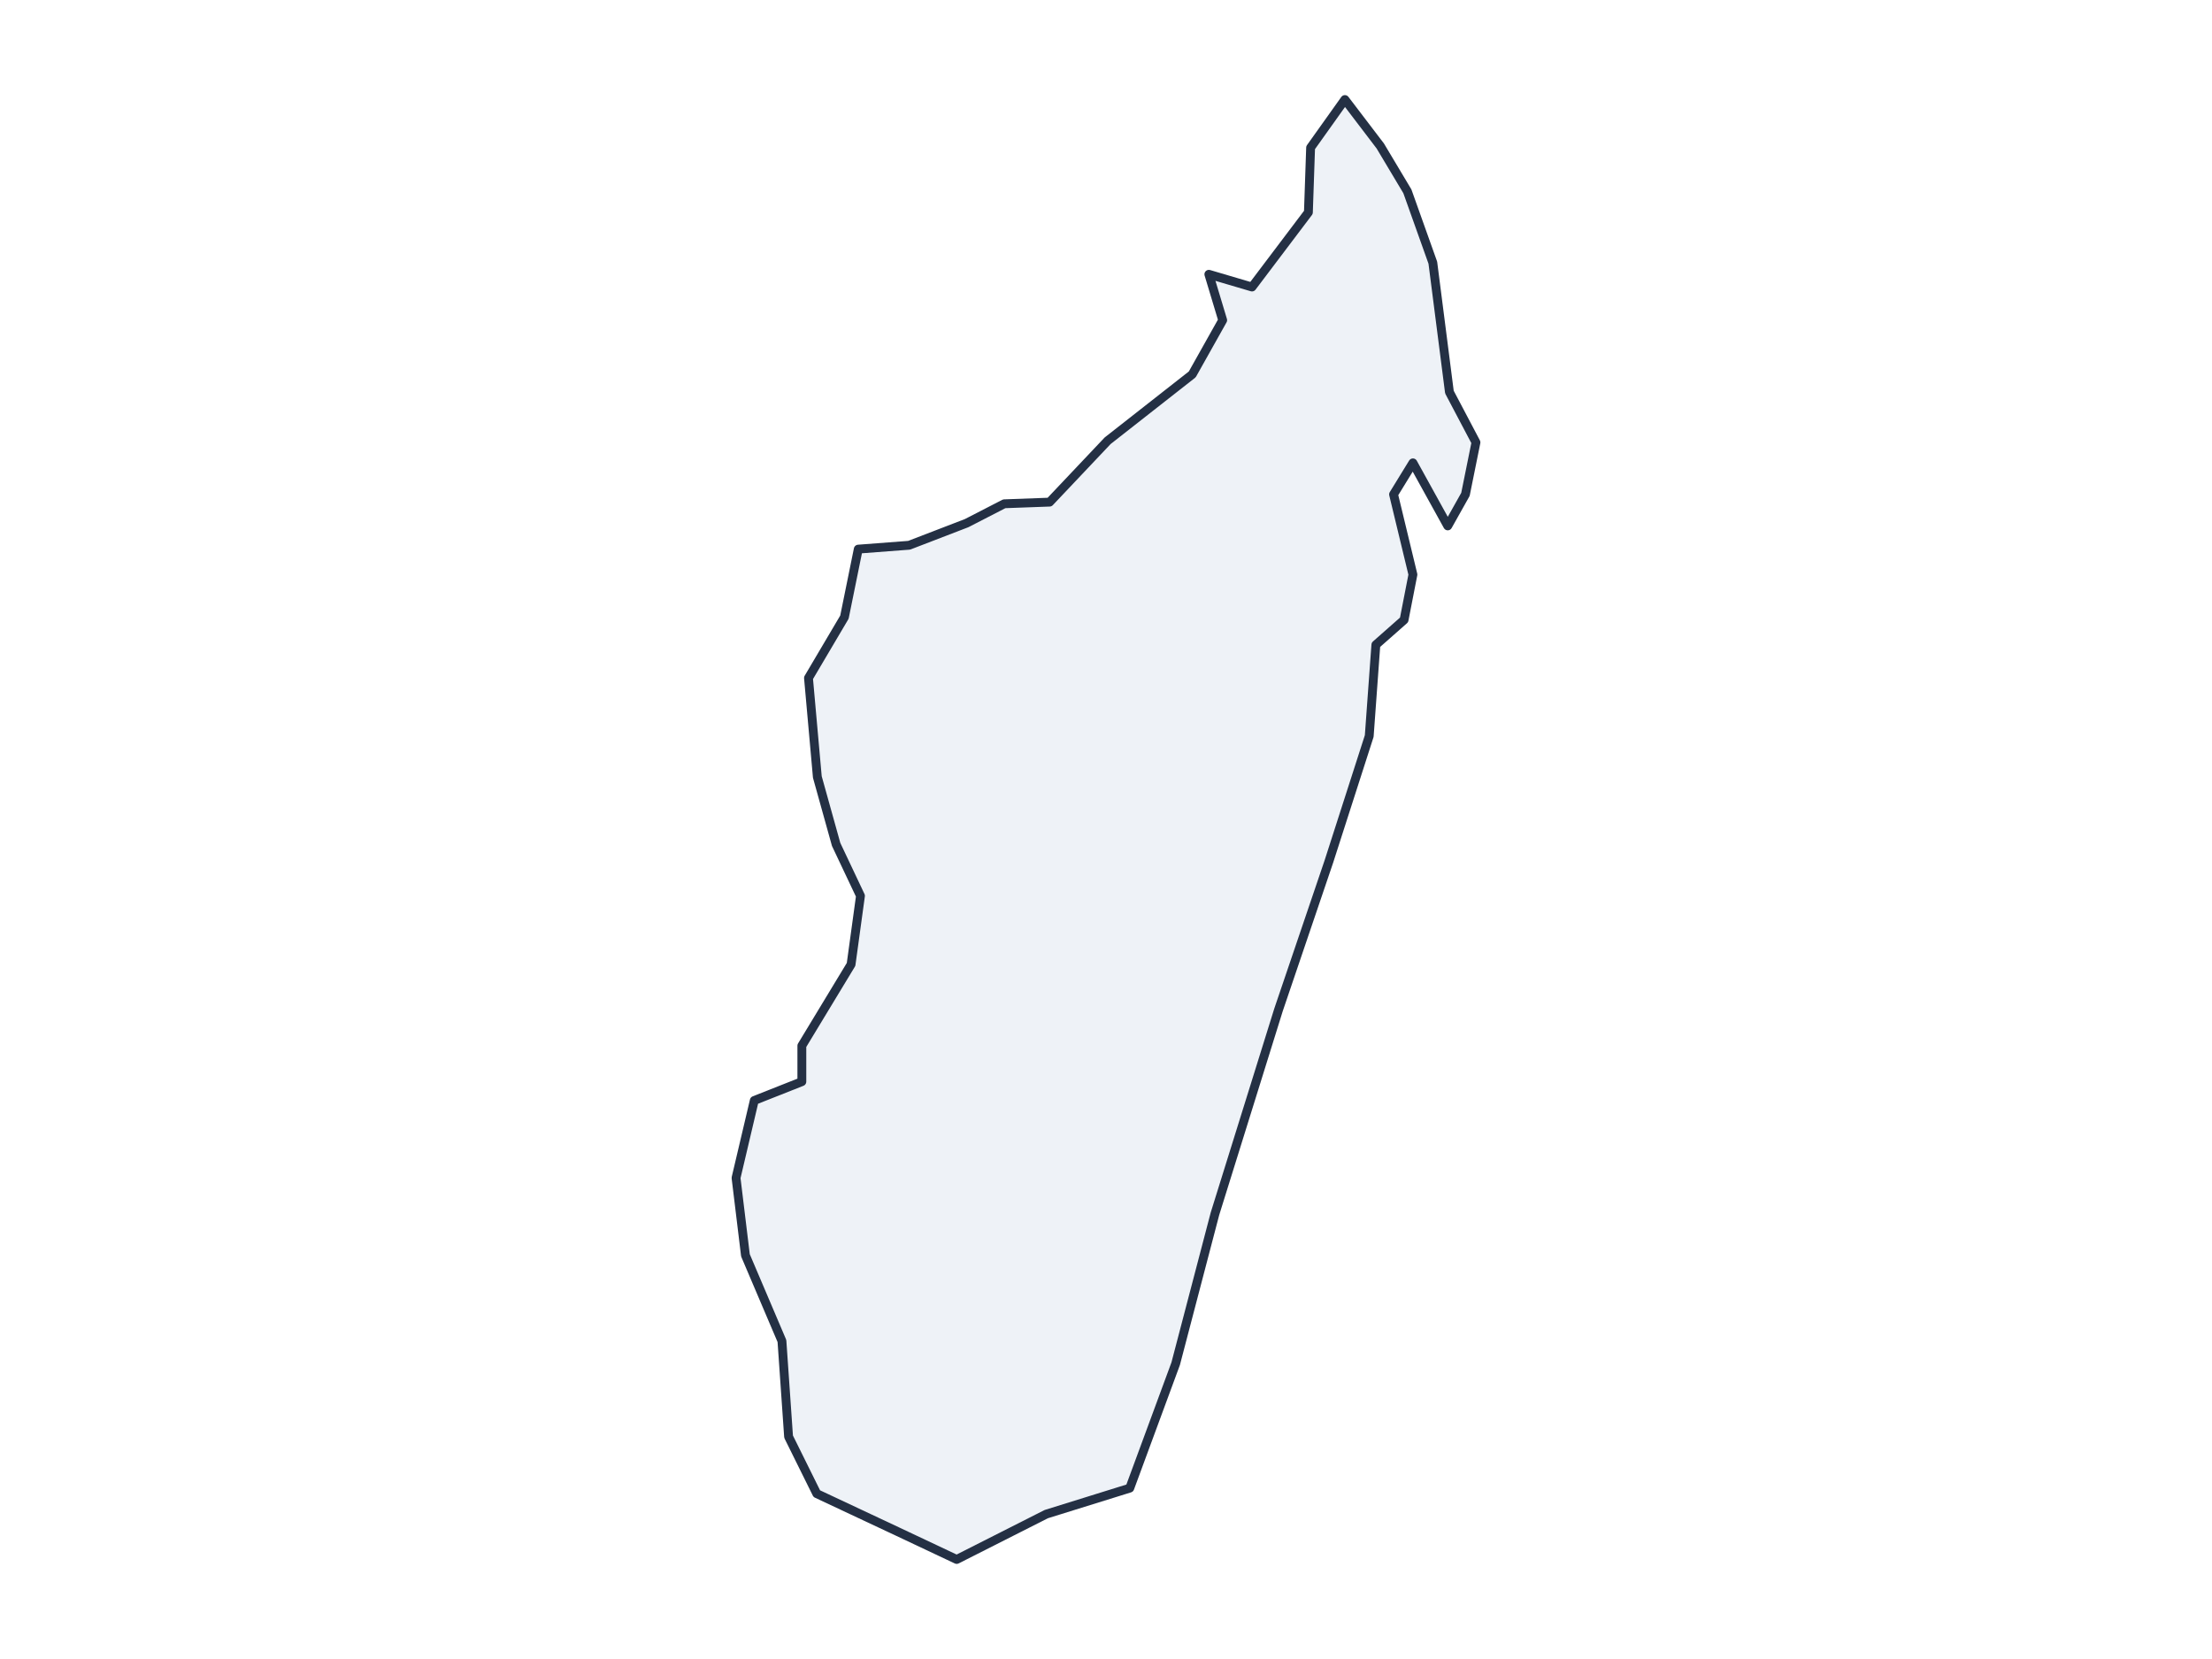
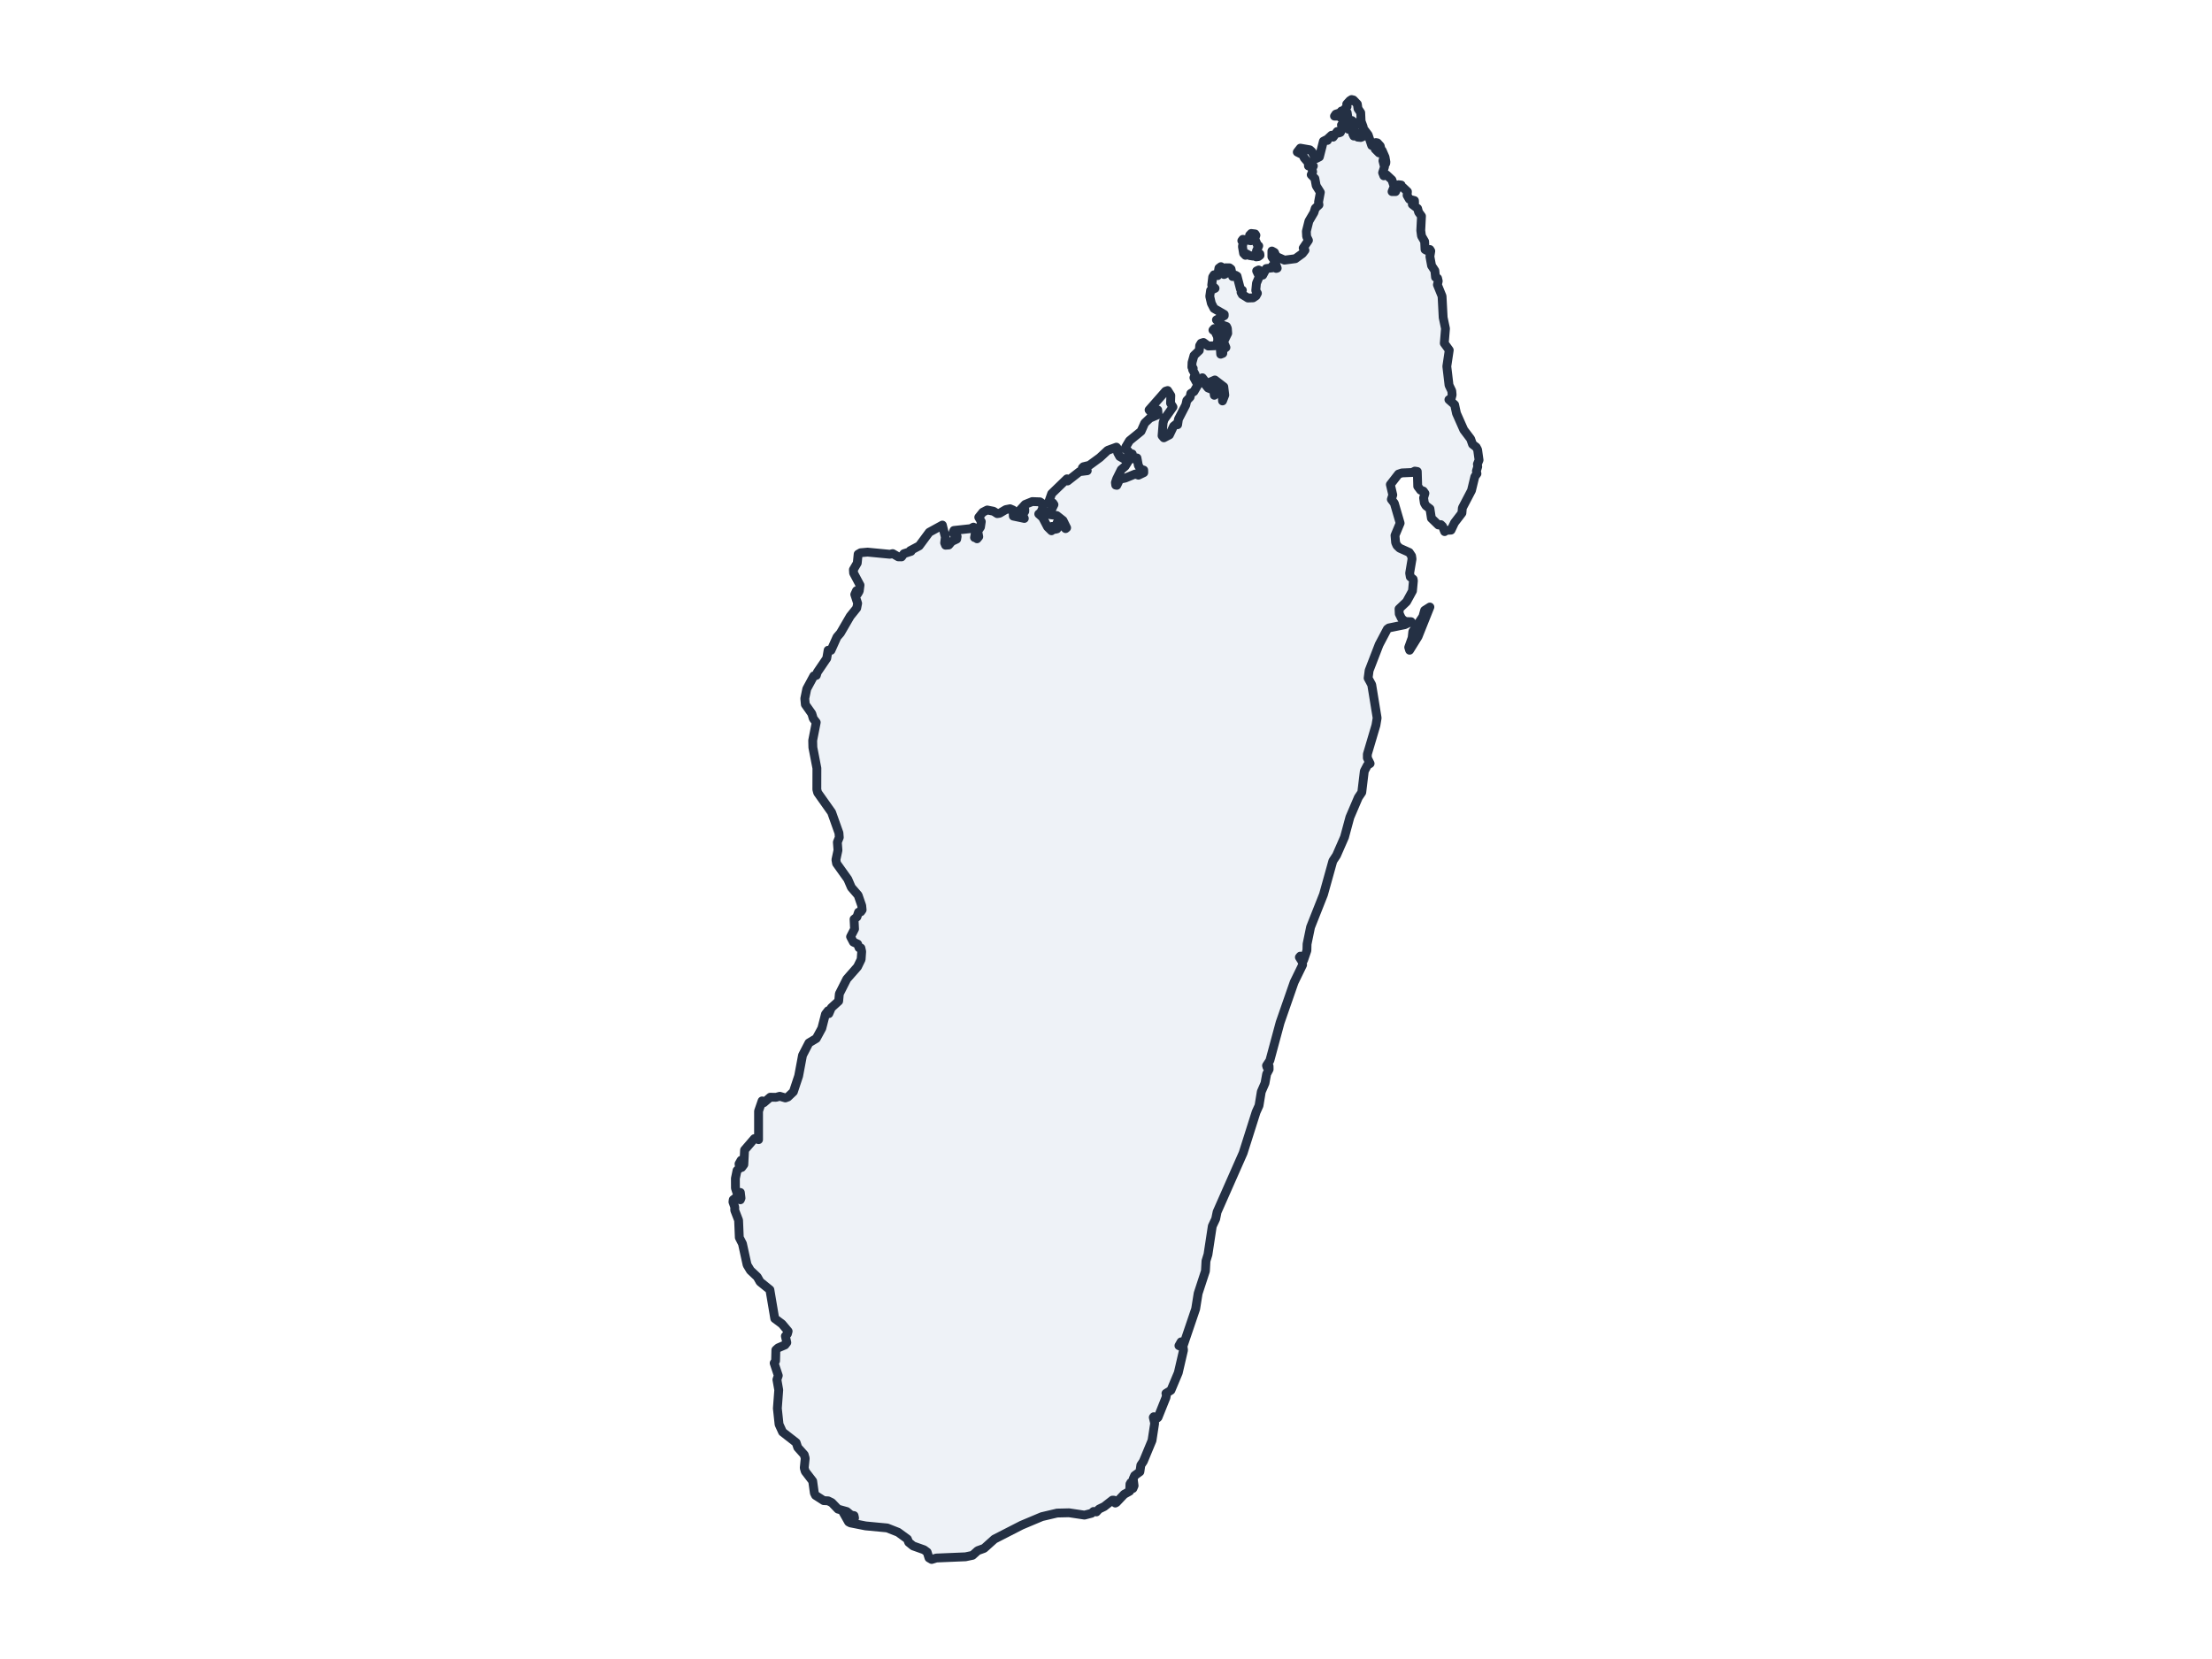
<svg xmlns="http://www.w3.org/2000/svg" viewBox="0 0 400 300" width="400" height="300">
-   <path d="M249.6 26.4 L254.5 34.6 L259.1 47.5 L262.1 70.9 L266.9 80.0 L265.0 89.4 L261.8 95.1 L255.5 83.7 L252.0 89.4 L255.5 103.9 L253.9 112.1 L248.8 116.6 L247.6 133.1 L240.3 155.8 L231.2 182.6 L219.7 219.5 L212.6 246.6 L204.3 269.1 L189.2 273.8 L173.0 282.0 L162.4 277.0 L147.7 270.1 L142.6 259.8 L141.4 242.5 L134.8 227.0 L133.1 213.0 L136.4 199.0 L145.0 195.6 L145.0 189.1 L153.9 174.4 L155.6 162.0 L151.2 152.7 L147.8 140.5 L146.2 122.6 L152.7 111.6 L155.2 99.3 L164.4 98.6 L174.8 94.6 L181.6 91.1 L189.8 90.8 L200.3 79.7 L215.6 67.7 L221.1 57.9 L218.6 49.6 L226.4 51.9 L236.6 38.4 L237.0 26.7 L243.2 18.0 L249.6 26.4 Z" fill="#eef2f7" stroke="#243044" stroke-width="1.6" stroke-linejoin="round" fill-rule="evenodd" />
+   <path d="M151.66 181.03 L151.78 179.71 L153.13 177.04 L155.07 174.83 L155.72 173.49 L155.82 172.07 L155.68 171.43 L155.34 171.38 L155.09 170.71 L154.32 170.36 L153.81 169.39 L154.53 167.99 L154.44 166.22 L154.96 165.81 L155.25 164.95 L155.66 164.88 L155.9 164.54 L155.83 163.78 L155.18 161.89 L153.95 160.47 L153.31 158.98 L151.28 156.14 L151.16 155.48 L151.53 153.75 L151.42 152.3 L151.77 151.43 L151.71 150.63 L150.38 146.9 L147.86 143.34 L147.71 142.77 L147.72 138.92 L146.99 135.16 L146.96 133.89 L147.6 130.63 L147.06 129.93 L146.8 129.05 L145.63 127.39 L145.53 126.32 L145.89 124.57 L147.16 122.22 L147.62 122.13 L147.79 121.57 L149.5 119.05 L149.75 117.58 L150.27 117.6 L151.35 115.2 L151.98 114.47 L153.74 111.44 L154.92 109.97 L155.09 109.1 L154.57 107.5 L154.88 106.82 L155.07 106.91 L155.09 107.39 L155.38 106.88 L155.52 105.81 L154.36 103.63 L154.32 103.01 L155.02 101.82 L155.18 100.21 L155.64 99.95 L156.89 99.84 L160.93 100.23 L161.43 100.11 L162.43 100.69 L163.03 100.7 L163.46 100.12 L164.75 99.7 L164.6 99.57 L166.22 98.71 L168.04 96.25 L170.41 94.95 L170.95 97.14 L170.82 98.17 L170.99 98.59 L171.57 98.55 L172.11 97.91 L173.0 97.49 L173.08 97.01 L172.71 96.88 L172.34 96.32 L172.5 95.92 L175.53 95.59 L176.03 95.32 L176.41 96.18 L176.23 97.21 L176.55 97.05 L176.68 97.43 L176.99 97.05 L176.8 96.06 L177.3 95.32 L177.45 94.32 L176.99 93.54 L177.72 92.63 L178.52 92.22 L179.66 92.45 L180.33 92.88 L180.75 92.82 L181.88 92.15 L182.65 92.0 L183.19 92.23 L183.24 93.33 L185.23 93.75 L184.92 93.07 L185.31 92.48 L185.32 92.14 L184.18 92.84 L184.29 92.41 L185.38 91.22 L186.67 90.7 L188.06 90.75 L188.37 90.96 L188.62 91.75 L188.19 92.68 L187.84 92.94 L188.54 93.57 L189.43 95.28 L190.14 95.98 L190.26 95.19 L190.77 95.72 L191.13 95.64 L191.29 95.3 L191.15 94.53 L191.63 94.48 L192.69 95.59 L192.88 95.44 L192.23 94.12 L191.1 93.23 L189.88 93.07 L189.54 92.86 L190.02 92.41 L190.59 91.25 L190.39 90.95 L189.72 90.97 L189.63 90.82 L190.17 89.27 L192.94 86.59 L193.05 86.98 L195.21 85.29 L196.61 85.12 L195.79 84.8 L195.72 84.61 L195.92 84.4 L196.99 84.14 L198.9 82.74 L200.3 81.44 L201.88 80.86 L202.06 81.08 L202.11 81.87 L202.48 82.55 L203.92 83.35 L203.92 83.59 L203.45 84.34 L202.75 84.93 L201.92 86.61 L201.7 87.26 L201.76 87.72 L201.96 87.76 L202.48 86.66 L203.48 86.45 L205.27 85.72 L205.87 85.93 L206.83 85.47 L206.82 85.01 L206.23 84.83 L205.85 84.16 L205.6 82.81 L205.14 82.77 L204.6 83.01 L204.75 82.08 L204.16 82.01 L204.05 81.62 L203.6 81.27 L203.57 80.83 L204.24 79.7 L206.34 77.99 L207.0 76.5 L207.94 75.61 L209.42 74.98 L209.36 74.13 L209.05 74.07 L208.74 74.55 L208.25 74.68 L207.79 74.13 L210.77 70.74 L211.15 70.62 L211.72 71.52 L211.67 72.9 L212.11 73.6 L210.51 75.85 L210.33 76.43 L210.14 78.79 L210.46 79.17 L211.47 78.64 L212.22 77.07 L212.75 76.64 L212.95 76.8 L213.1 75.8 L214.43 73.23 L214.61 72.43 L215.21 71.8 L215.33 71.15 L215.9 70.81 L216.68 69.47 L217.22 69.12 L217.3 68.71 L218.45 70.15 L219.48 70.56 L219.59 71.48 L219.86 71.17 L219.88 70.74 L219.48 70.15 L219.99 69.73 L220.48 69.79 L220.85 70.19 L220.99 70.82 L221.07 72.5 L221.48 71.44 L221.3 69.94 L219.69 68.71 L218.59 69.2 L218.1 69.19 L217.43 68.31 L216.48 69.37 L215.9 68.3 L216.13 67.72 L215.66 66.85 L215.77 66.61 L215.53 66.39 L215.56 65.55 L215.91 64.29 L216.87 63.37 L216.94 62.49 L217.19 62.07 L217.62 61.93 L218.49 62.57 L219.7 62.52 L220.01 62.25 L220.21 61.6 L220.17 60.9 L219.7 59.9 L219.34 59.69 L219.58 59.42 L221.31 60.47 L220.66 62.83 L220.74 64.05 L221.12 63.9 L221.12 63.27 L221.69 62.83 L221.26 61.81 L222.01 60.28 L221.95 59.38 L221.79 59.04 L221.06 58.79 L219.97 57.84 L221.38 57.09 L221.38 56.85 L219.53 55.78 L219.05 54.85 L218.76 53.59 L218.91 52.51 L219.72 52.14 L219.12 51.55 L219.29 50.09 L219.54 49.69 L220.19 49.84 L220.42 48.49 L220.78 48.22 L221.12 48.43 L220.74 48.92 L220.87 49.22 L221.26 49.09 L221.16 49.32 L221.35 49.64 L221.56 49.54 L221.72 49.06 L222.01 48.94 L221.64 48.42 L222.33 48.43 L222.61 48.65 L222.9 50.01 L223.42 49.77 L223.7 49.93 L224.31 52.27 L224.66 52.48 L224.42 52.86 L224.63 53.25 L225.66 53.89 L226.6 53.86 L227.13 53.5 L227.38 53.03 L227.08 52.53 L227.21 51.21 L227.72 50.01 L227.24 48.99 L227.6 48.82 L227.81 48.93 L228.35 49.75 L228.98 48.56 L230.14 48.43 L230.14 48.03 L230.78 48.54 L230.96 48.49 L230.45 47.11 L230.0 46.45 L230.0 45.39 L230.46 45.64 L230.78 46.37 L232.27 47.04 L234.24 46.78 L235.52 45.85 L235.98 45.25 L235.66 44.86 L236.61 43.46 L236.28 42.77 L236.23 41.83 L236.69 39.99 L237.6 38.44 L237.84 37.67 L238.51 37.04 L238.43 36.55 L238.76 34.78 L238.01 33.58 L237.77 32.28 L237.11 31.6 L237.37 31.06 L237.24 30.54 L237.5 30.01 L237.14 29.75 L236.61 30.01 L236.6 29.44 L235.84 28.55 L235.4 27.5 L235.35 27.88 L234.59 27.5 L235.14 26.79 L236.86 27.09 L237.25 27.44 L237.81 28.54 L238.02 28.66 L238.59 28.37 L239.31 25.54 L239.81 25.28 L240.04 25.39 L240.16 25.04 L240.8 24.45 L241.07 24.8 L241.81 23.78 L242.12 24.04 L242.39 23.94 L242.71 23.26 L242.58 22.6 L243.33 21.93 L243.05 21.48 L242.58 21.4 L242.2 21.0 L241.32 21.0 L241.56 20.64 L242.31 20.4 L242.58 20.07 L243.47 21.14 L243.59 21.0 L243.73 21.14 L243.61 20.35 L243.33 20.02 L242.96 19.94 L243.59 19.28 L243.53 18.82 L244.09 18.2 L244.41 18.0 L244.74 18.08 L245.45 18.82 L245.57 19.65 L246.06 20.37 L246.13 21.92 L246.5 22.92 L245.7 22.13 L245.52 22.09 L245.12 22.6 L244.87 22.54 L244.48 21.8 L244.04 22.24 L243.98 22.46 L244.21 22.58 L243.85 23.38 L244.51 23.44 L245.0 23.72 L244.62 24.19 L244.81 24.6 L245.28 24.02 L245.63 24.45 L245.51 24.8 L246.07 24.86 L246.39 24.73 L246.5 24.39 L246.23 23.85 L246.66 23.4 L247.41 24.39 L248.05 26.31 L248.33 25.9 L248.79 25.78 L249.07 25.83 L249.59 26.4 L249.7 26.86 L249.56 26.96 L248.88 26.77 L248.68 26.96 L249.37 27.65 L249.58 27.68 L249.94 27.22 L250.46 28.41 L250.62 29.33 L250.57 29.58 L250.24 29.33 L250.19 28.55 L250.08 29.08 L250.36 30.18 L250.02 31.23 L250.24 31.79 L250.71 31.6 L251.7 32.52 L252.11 33.73 L251.73 34.65 L252.36 34.65 L252.92 33.4 L253.38 33.46 L253.24 33.73 L253.74 33.92 L254.51 34.65 L254.45 35.32 L254.86 36.03 L255.78 36.27 L255.8 36.65 L255.39 36.96 L256.35 37.7 L256.53 38.37 L257.05 39.08 L256.92 41.67 L257.05 42.67 L257.62 43.66 L257.69 45.12 L257.95 45.27 L258.57 45.12 L258.73 45.39 L258.57 46.38 L258.87 48.03 L259.47 48.94 L259.59 50.14 L259.96 50.32 L260.08 50.83 L259.93 51.49 L260.77 53.56 L260.97 57.42 L261.39 59.41 L261.17 62.07 L262.07 63.31 L261.63 66.25 L262.03 69.65 L262.53 70.7 L262.59 71.41 L262.43 72.03 L262.01 72.27 L263.04 73.18 L263.38 74.75 L264.7 77.73 L265.94 79.37 L266.28 80.34 L266.95 80.86 L267.2 81.33 L267.46 83.2 L267.16 83.93 L267.22 84.39 L266.98 85.18 L267.08 85.66 L266.7 86.18 L266.09 88.7 L264.44 91.85 L264.36 92.78 L263.02 94.53 L262.39 95.86 L261.51 95.91 L261.24 96.13 L260.86 95.17 L260.55 94.87 L260.1 94.93 L258.84 93.71 L258.58 92.0 L257.85 91.45 L257.57 90.97 L257.43 90.03 L257.67 89.21 L257.38 88.8 L256.9 88.65 L256.37 87.95 L256.29 85.26 L255.85 85.19 L255.37 85.44 L253.5 85.52 L252.89 85.73 L251.42 87.62 L251.86 89.5 L251.6 90.3 L252.14 91.0 L253.19 94.6 L252.26 96.82 L252.37 98.1 L252.61 98.65 L253.1 99.12 L254.84 99.9 L255.26 100.53 L255.34 101.08 L254.91 103.64 L255.02 104.31 L255.54 104.73 L255.59 105.02 L255.42 106.86 L254.35 108.82 L252.99 110.11 L253.03 111.0 L253.44 111.83 L253.83 112.19 L254.23 112.4 L255.16 112.42 L254.01 112.97 L251.16 113.55 L250.87 113.76 L249.39 116.56 L247.58 121.25 L247.4 122.62 L248.05 123.82 L249.03 129.83 L248.81 131.16 L247.26 136.39 L247.26 137.06 L247.76 138.07 L247.27 138.38 L246.71 139.45 L246.25 143.29 L245.63 144.21 L244.1 147.79 L243.13 151.38 L241.69 154.67 L241.02 155.69 L239.33 161.75 L236.99 167.66 L236.36 170.71 L236.33 171.88 L235.73 173.63 L235.14 172.9 L234.97 173.1 L235.5 173.94 L235.55 174.48 L234.02 177.62 L231.48 184.92 L229.63 191.78 L229.03 192.69 L229.11 192.97 L229.35 192.72 L229.49 192.79 L229.5 193.37 L229.05 194.22 L228.75 195.88 L228.08 197.42 L227.67 199.93 L227.14 201.11 L224.8 208.49 L220.09 219.16 L219.83 220.43 L219.22 221.73 L218.44 226.85 L218.08 228.02 L217.98 229.85 L216.66 233.89 L216.21 236.7 L214.01 243.18 L213.58 242.65 L213.19 243.34 L213.95 243.64 L214.02 244.14 L213.07 248.24 L211.74 251.41 L210.84 251.97 L210.96 252.08 L210.84 252.73 L209.4 256.32 L209.26 256.44 L208.64 256.19 L208.55 256.31 L208.8 257.36 L208.32 260.49 L206.76 264.25 L206.3 264.95 L206.13 266.14 L205.18 266.83 L204.92 267.43 L205.08 268.67 L204.87 269.16 L204.55 268.68 L204.49 268.09 L204.33 268.37 L204.28 269.66 L203.29 270.21 L201.88 271.7 L201.69 271.8 L201.44 271.28 L201.17 271.27 L199.67 272.44 L198.72 272.9 L198.27 273.4 L197.74 273.32 L197.38 273.65 L196.11 273.98 L193.31 273.56 L191.16 273.61 L188.4 274.26 L184.74 275.8 L179.82 278.32 L177.96 279.99 L176.8 280.41 L175.87 281.25 L174.59 281.52 L169.32 281.74 L168.48 282.0 L167.99 281.72 L167.66 280.67 L167.09 280.25 L165.12 279.55 L164.32 278.9 L164.09 278.31 L162.41 277.08 L160.43 276.3 L156.52 275.93 L153.79 275.39 L153.45 275.21 L152.43 273.4 L154.06 274.7 L154.37 274.71 L154.53 274.5 L154.44 274.07 L153.9 273.98 L153.12 273.33 L151.53 272.89 L150.41 271.72 L149.75 271.4 L148.95 271.36 L147.47 270.41 L147.26 269.99 L146.96 267.83 L145.61 266.07 L145.43 265.44 L145.61 263.71 L145.43 263.06 L144.26 261.75 L143.97 260.87 L141.51 258.95 L140.88 257.57 L140.57 254.68 L140.82 251.35 L140.49 249.48 L140.74 248.75 L139.99 246.49 L140.25 246.09 L140.3 244.11 L140.71 243.74 L141.95 243.21 L142.28 242.78 L142.02 241.61 L142.39 241.21 L142.52 240.73 L141.41 239.41 L140.1 238.43 L139.22 233.23 L137.44 231.79 L136.94 230.9 L135.7 229.73 L135.1 228.73 L134.26 224.9 L133.69 223.79 L133.56 220.66 L132.86 218.85 L132.87 218.28 L132.54 217.35 L132.59 216.95 L132.98 216.65 L133.49 216.6 L133.88 216.96 L134.0 216.66 L133.88 215.64 L133.24 215.63 L132.99 214.85 L132.98 213.1 L133.28 211.65 L133.75 211.25 L133.64 210.46 L134.01 209.81 L134.22 210.08 L134.13 211.11 L134.51 210.59 L134.64 207.96 L136.41 205.9 L136.76 205.85 L137.17 206.09 L137.17 200.93 L137.81 199.08 L138.11 199.41 L139.29 198.41 L140.32 198.43 L141.01 198.24 L142.02 198.54 L142.48 198.37 L143.47 197.43 L144.42 194.57 L145.12 190.83 L146.28 188.59 L147.61 187.79 L148.61 185.95 L149.27 183.39 L149.75 182.77 L149.88 183.3 L150.33 182.24 L151.66 181.03 Z M257.3 111.5 L257.62 110.37 L258.57 109.77 L256.43 115.12 L254.9 117.58 L254.74 117.06 L255.36 115.33 L255.48 114.21 L257.3 111.5 Z M227.21 45.39 L227.82 45.92 L227.85 46.17 L227.54 46.4 L227.15 46.45 L226.96 46.17 L226.58 46.31 L225.91 46.2 L225.43 45.91 L225.22 46.17 L224.88 45.82 L224.67 44.59 L224.84 43.64 L224.56 43.53 L224.75 43.28 L226.19 43.53 L225.97 42.53 L226.26 42.22 L226.96 42.3 L227.11 42.54 L226.9 43.19 L227.4 44.33 L227.62 44.46 L227.21 45.39 Z" fill="#eef2f7" stroke="#243044" stroke-width="1.6" stroke-linejoin="round" fill-rule="evenodd" />
</svg>
